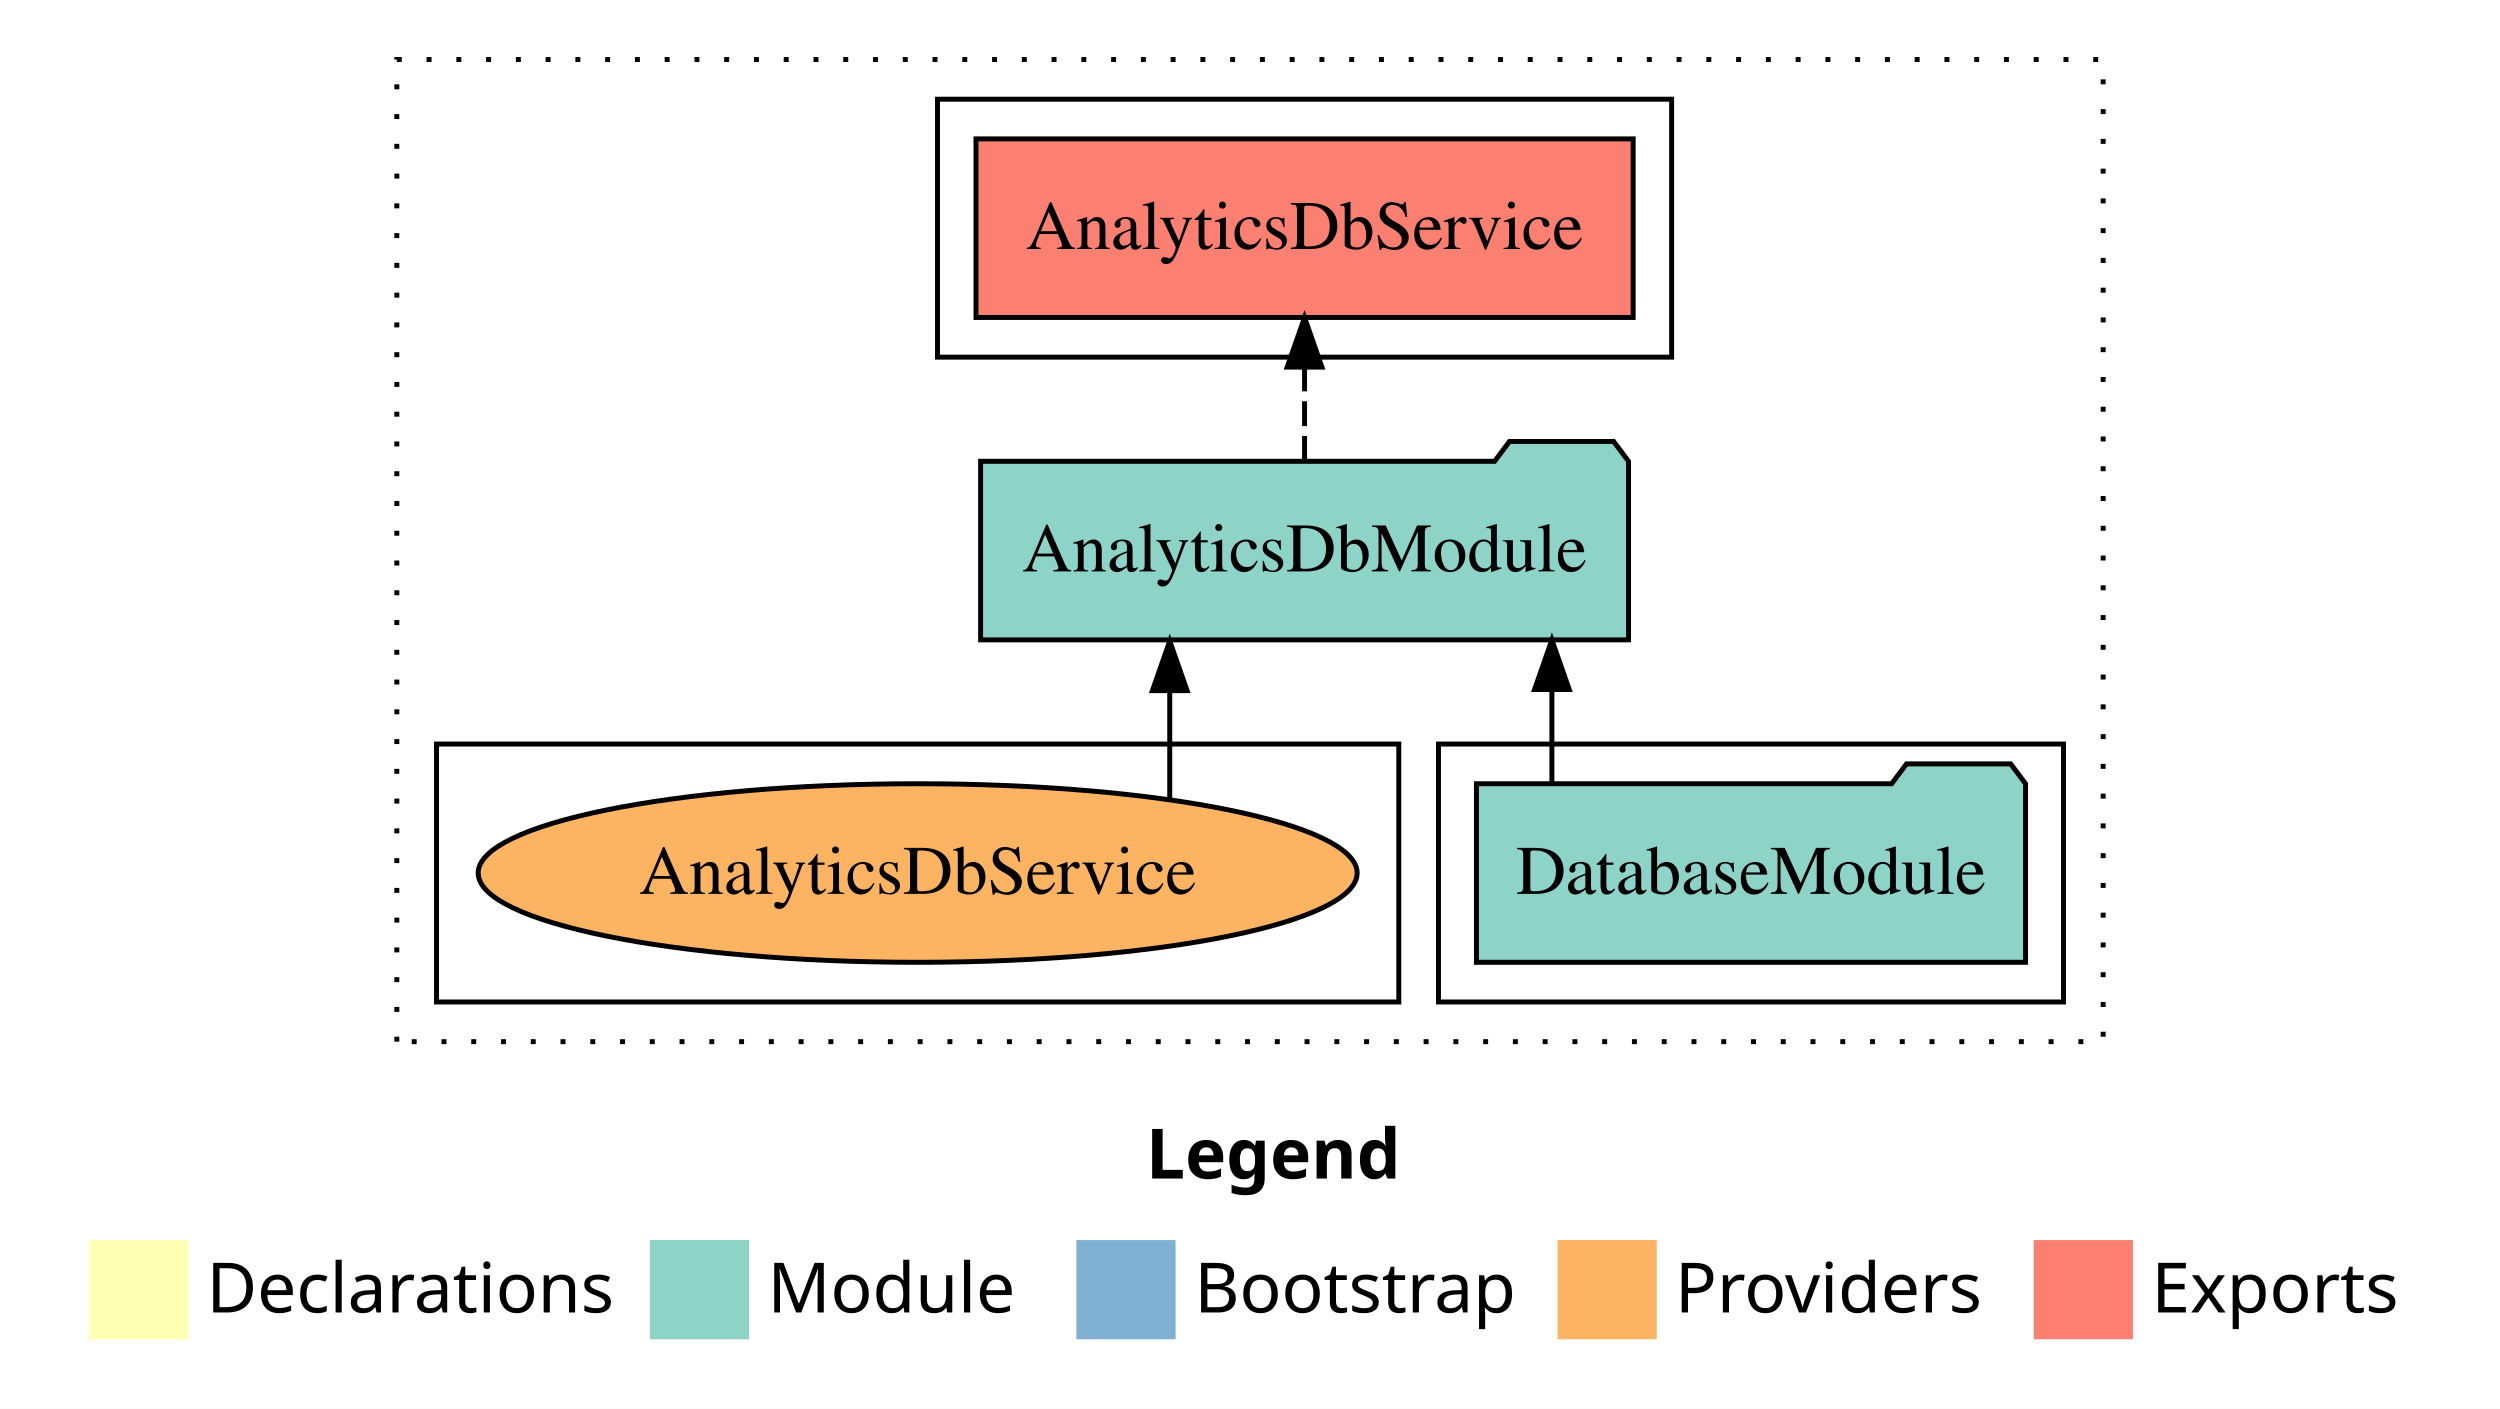
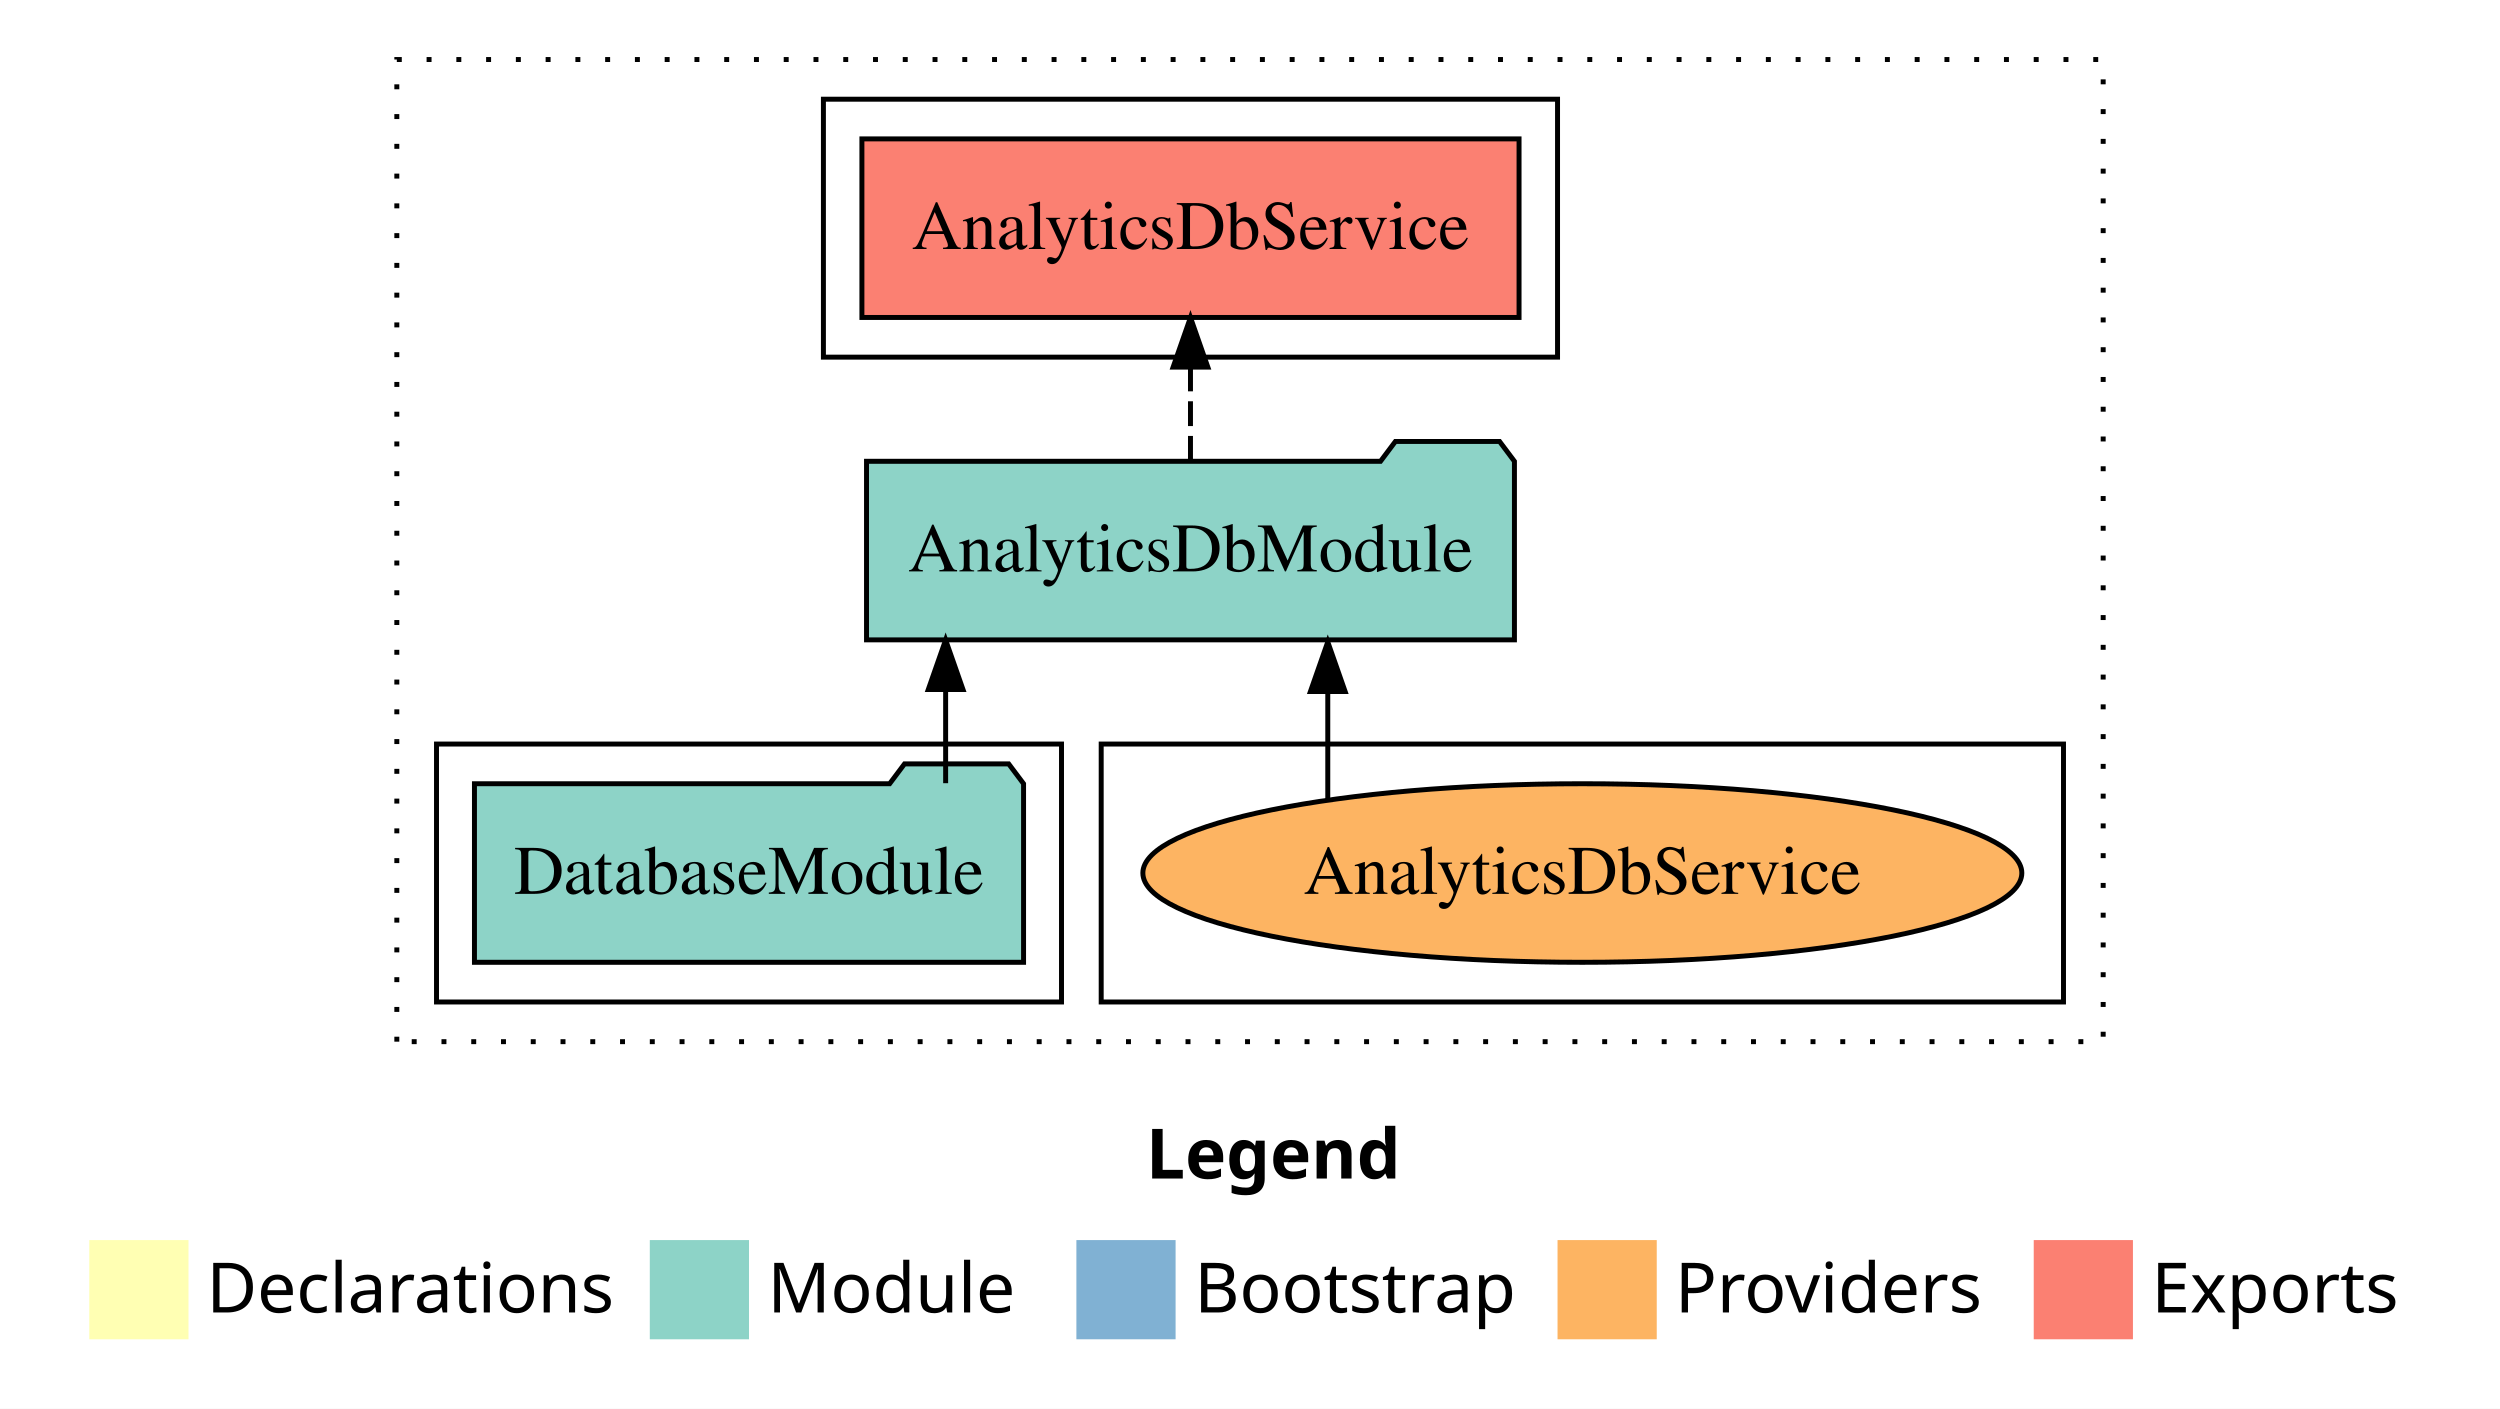
<svg xmlns="http://www.w3.org/2000/svg" width="504pt" height="284pt" viewBox="0.00 0.00 504.00 284.00">
  <g id="graph0" class="graph" transform="scale(1 1) rotate(0) translate(4 280)">
    <polygon fill="white" stroke="transparent" points="-4,4 -4,-280 500,-280 500,4 -4,4" />
    <text text-anchor="start" x="227.01" y="-42.4" font-family="Times-12" font-weight="bold" font-size="14.00">Legend</text>
    <polygon fill="#ffffb3" stroke="transparent" points="14,-10 14,-30 34,-30 34,-10 14,-10" />
    <text text-anchor="start" x="37.63" y="-15.4" font-family="Times-12" font-size="14.00">  Declarations</text>
    <polygon fill="#8dd3c7" stroke="transparent" points="127,-10 127,-30 147,-30 147,-10 127,-10" />
    <text text-anchor="start" x="150.73" y="-15.4" font-family="Times-12" font-size="14.00">  Module</text>
    <polygon fill="#80b1d3" stroke="transparent" points="213,-10 213,-30 233,-30 233,-10 213,-10" />
    <text text-anchor="start" x="236.78" y="-15.4" font-family="Times-12" font-size="14.00">  Bootstrap</text>
    <polygon fill="#fdb462" stroke="transparent" points="310,-10 310,-30 330,-30 330,-10 310,-10" />
    <text text-anchor="start" x="333.67" y="-15.4" font-family="Times-12" font-size="14.00">  Providers</text>
    <polygon fill="#fb8072" stroke="transparent" points="406,-10 406,-30 426,-30 426,-10 406,-10" />
    <text text-anchor="start" x="429.73" y="-15.4" font-family="Times-12" font-size="14.00">  Exports</text>
    <g id="clust1" class="cluster">
      <polygon fill="none" stroke="black" stroke-dasharray="1,5" points="76,-70 76,-268 420,-268 420,-70 76,-70" />
    </g>
    <g id="clust4" class="cluster">
-       <polygon fill="none" stroke="black" points="185,-208 185,-260 333,-260 333,-208 185,-208" />
+       <polygon fill="none" stroke="black" points="162,-208 162,-260 310,-260 310,-208 162,-208" />
+     </g>
+     <g id="clust6" class="cluster">
+       <polygon fill="none" stroke="black" points="218,-78 218,-130 412,-130 412,-78 218,-78" />
    </g>
    <g id="clust3" class="cluster">
-       <polygon fill="none" stroke="black" points="286,-78 286,-130 412,-130 412,-78 286,-78" />
-     </g>
-     <g id="clust6" class="cluster">
-       <polygon fill="none" stroke="black" points="84,-78 84,-130 278,-130 278,-78 84,-78" />
+       <polygon fill="none" stroke="black" points="84,-78 84,-130 210,-130 210,-78 84,-78" />
    </g>
    <g id="node1" class="node">
-       <polygon fill="#8dd3c7" stroke="black" points="404.35,-122 401.35,-126 380.35,-126 377.35,-122 293.65,-122 293.65,-86 404.35,-86 404.35,-122" />
-       <text text-anchor="middle" x="349" y="-99.8" font-family="Times,serif" font-size="14.00">DatabaseModule</text>
+       <polygon fill="#8dd3c7" stroke="black" points="202.35,-122 199.35,-126 178.35,-126 175.35,-122 91.65,-122 91.65,-86 202.35,-86 202.35,-122" />
+       <text text-anchor="middle" x="147" y="-99.8" font-family="Times,serif" font-size="14.00">DatabaseModule</text>
    </g>
    <g id="node2" class="node">
-       <polygon fill="#8dd3c7" stroke="black" points="324.31,-187 321.31,-191 300.31,-191 297.31,-187 193.69,-187 193.69,-151 324.31,-151 324.31,-187" />
-       <text text-anchor="middle" x="259" y="-164.8" font-family="Times,serif" font-size="14.00">AnalyticsDbModule</text>
+       <polygon fill="#8dd3c7" stroke="black" points="301.31,-187 298.31,-191 277.31,-191 274.31,-187 170.69,-187 170.69,-151 301.31,-151 301.31,-187" />
+       <text text-anchor="middle" x="236" y="-164.8" font-family="Times,serif" font-size="14.00">AnalyticsDbModule</text>
    </g>
    <g id="edge1" class="edge">
-       <path fill="none" stroke="black" d="M308.86,-122.11C308.86,-122.11 308.86,-140.99 308.86,-140.99" />
-       <polygon fill="black" stroke="black" points="305.36,-140.99 308.86,-150.99 312.36,-140.99 305.36,-140.99" />
+       <path fill="none" stroke="black" d="M186.64,-122.11C186.64,-122.11 186.64,-140.99 186.64,-140.99" />
+       <polygon fill="black" stroke="black" points="183.14,-140.99 186.64,-150.99 190.14,-140.99 183.14,-140.99" />
    </g>
    <g id="node3" class="node">
-       <polygon fill="#fb8072" stroke="black" points="325.24,-252 192.76,-252 192.76,-216 325.24,-216 325.24,-252" />
-       <text text-anchor="middle" x="259" y="-229.8" font-family="Times,serif" font-size="14.00">AnalyticsDbService </text>
+       <polygon fill="#fb8072" stroke="black" points="302.24,-252 169.76,-252 169.76,-216 302.24,-216 302.24,-252" />
+       <text text-anchor="middle" x="236" y="-229.8" font-family="Times,serif" font-size="14.00">AnalyticsDbService </text>
    </g>
    <g id="edge2" class="edge">
-       <path fill="none" stroke="black" stroke-dasharray="5,2" d="M259,-187.11C259,-187.11 259,-205.99 259,-205.99" />
-       <polygon fill="black" stroke="black" points="255.5,-205.99 259,-215.99 262.5,-205.99 255.5,-205.99" />
+       <path fill="none" stroke="black" stroke-dasharray="5,2" d="M236,-187.11C236,-187.11 236,-205.99 236,-205.99" />
+       <polygon fill="black" stroke="black" points="232.5,-205.99 236,-215.99 239.5,-205.99 232.5,-205.99" />
    </g>
    <g id="node4" class="node">
-       <ellipse fill="#fdb462" stroke="black" cx="181" cy="-104" rx="88.6" ry="18" />
-       <text text-anchor="middle" x="181" y="-99.8" font-family="Times,serif" font-size="14.00">AnalyticsDbService</text>
+       <ellipse fill="#fdb462" stroke="black" cx="315" cy="-104" rx="88.6" ry="18" />
+       <text text-anchor="middle" x="315" y="-99.8" font-family="Times,serif" font-size="14.00">AnalyticsDbService</text>
    </g>
    <g id="edge3" class="edge">
-       <path fill="none" stroke="black" d="M231.82,-119.08C231.82,-119.08 231.82,-140.76 231.82,-140.76" />
-       <polygon fill="black" stroke="black" points="228.32,-140.76 231.82,-150.76 235.32,-140.76 228.32,-140.76" />
+       <path fill="none" stroke="black" d="M263.68,-118.75C263.68,-118.75 263.68,-140.59 263.68,-140.59" />
+       <polygon fill="black" stroke="black" points="260.18,-140.59 263.68,-150.59 267.18,-140.59 260.18,-140.59" />
    </g>
  </g>
</svg>
